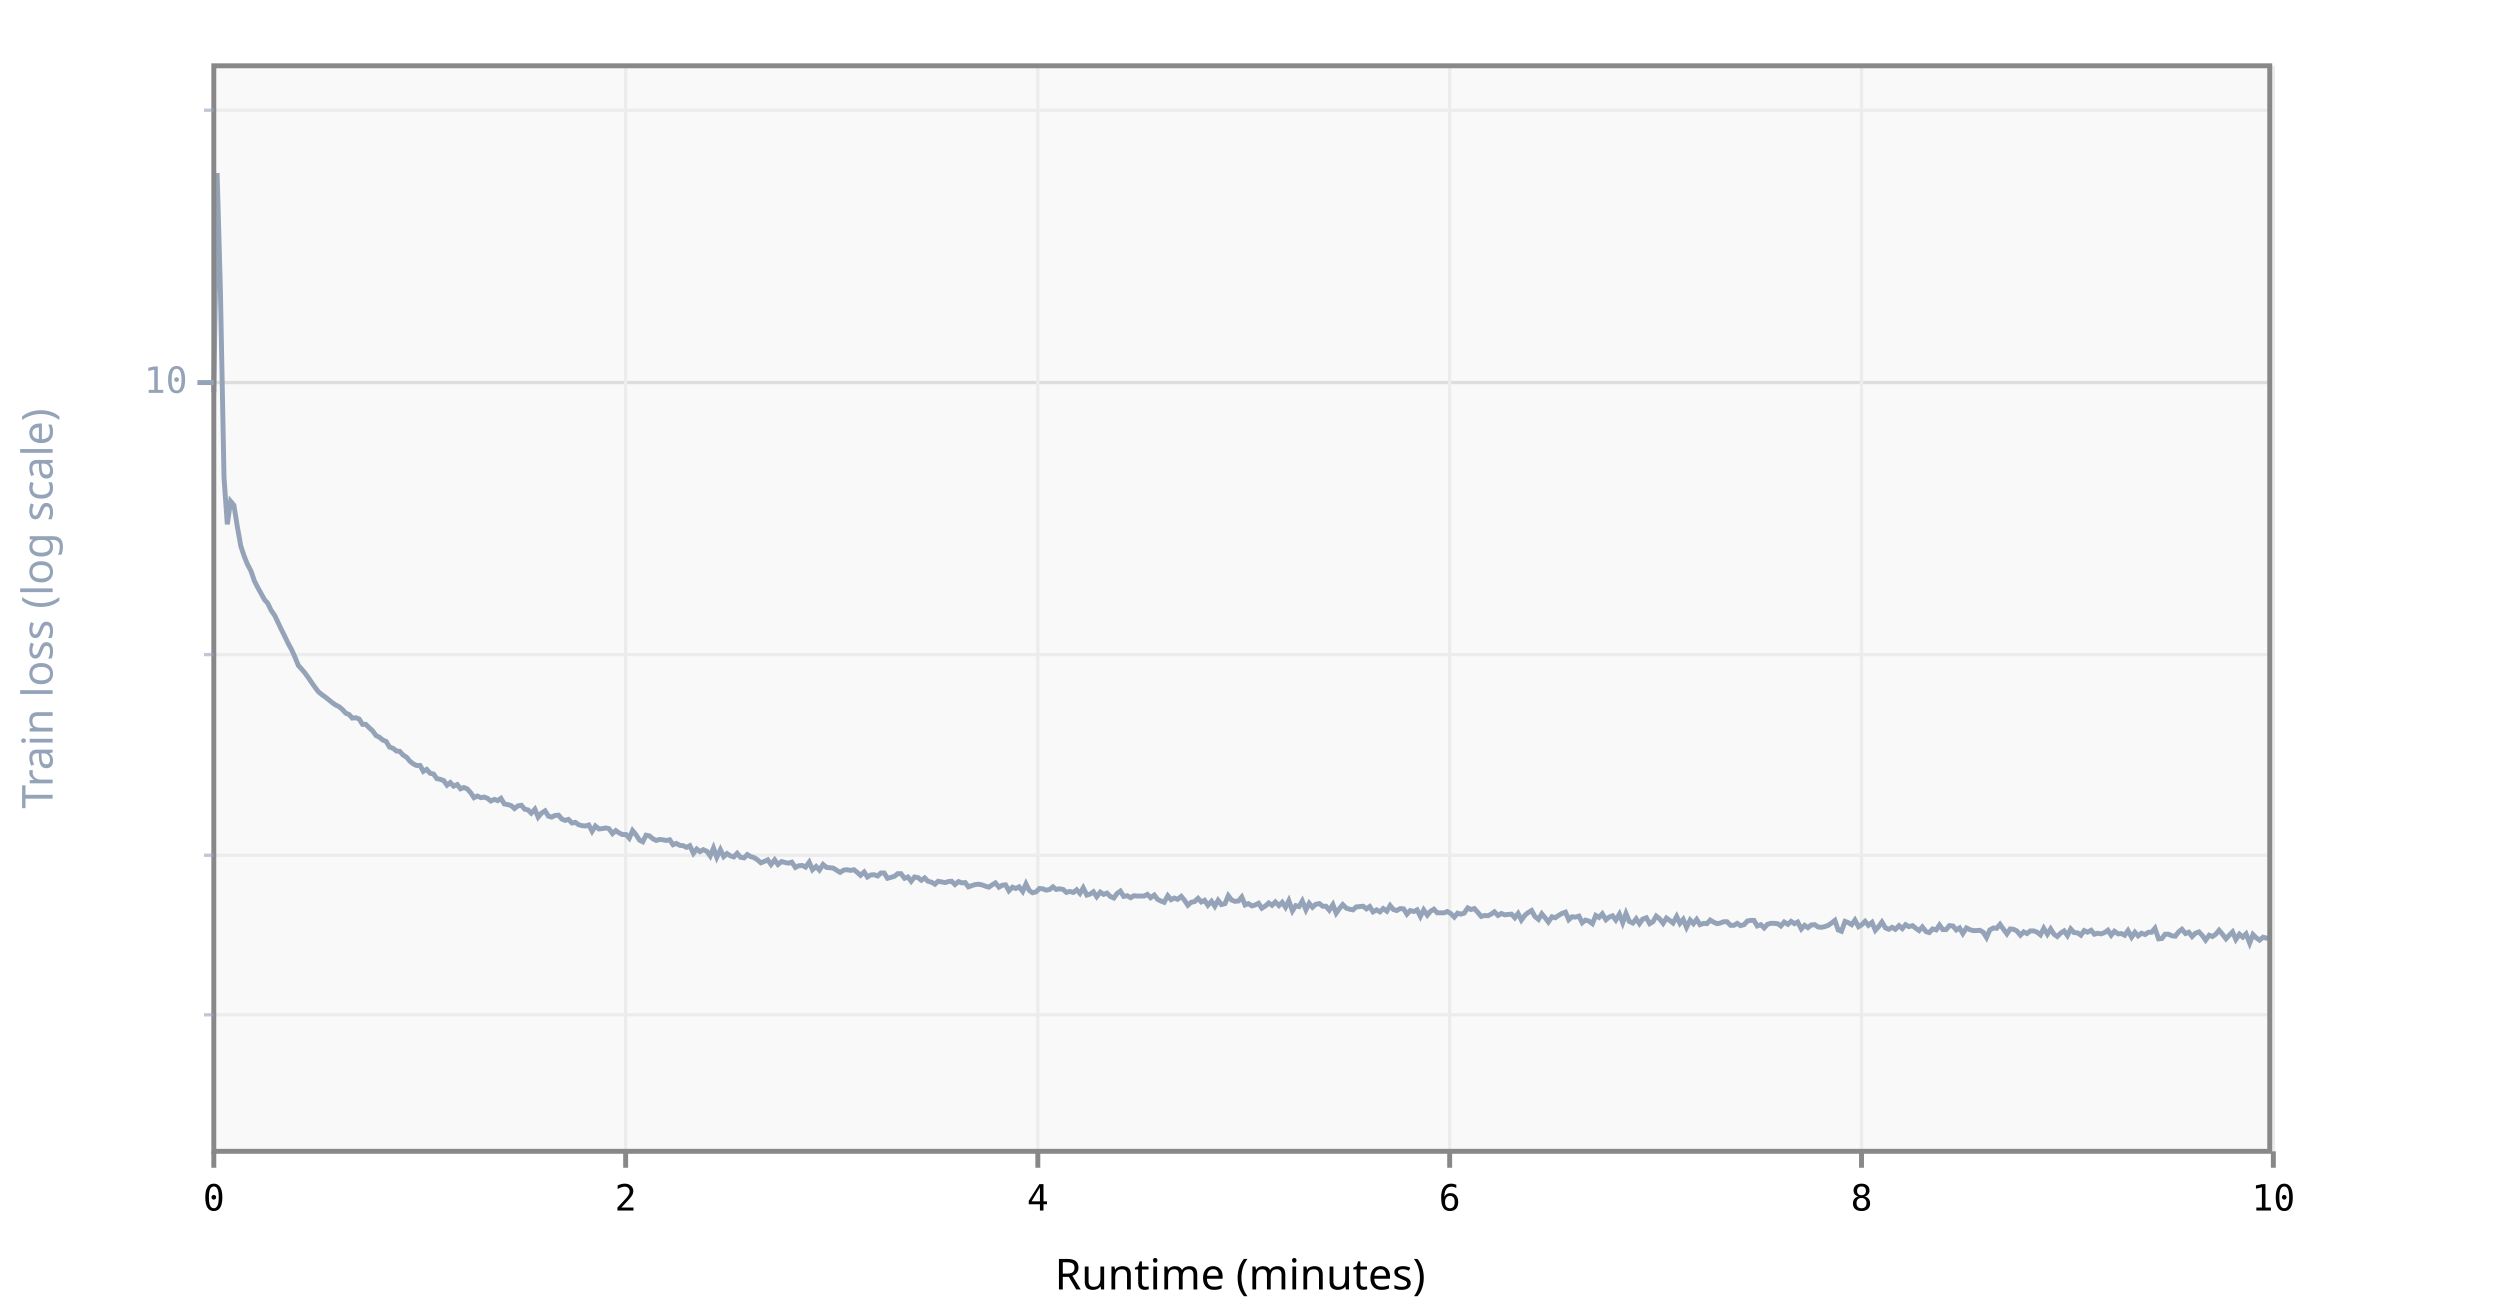
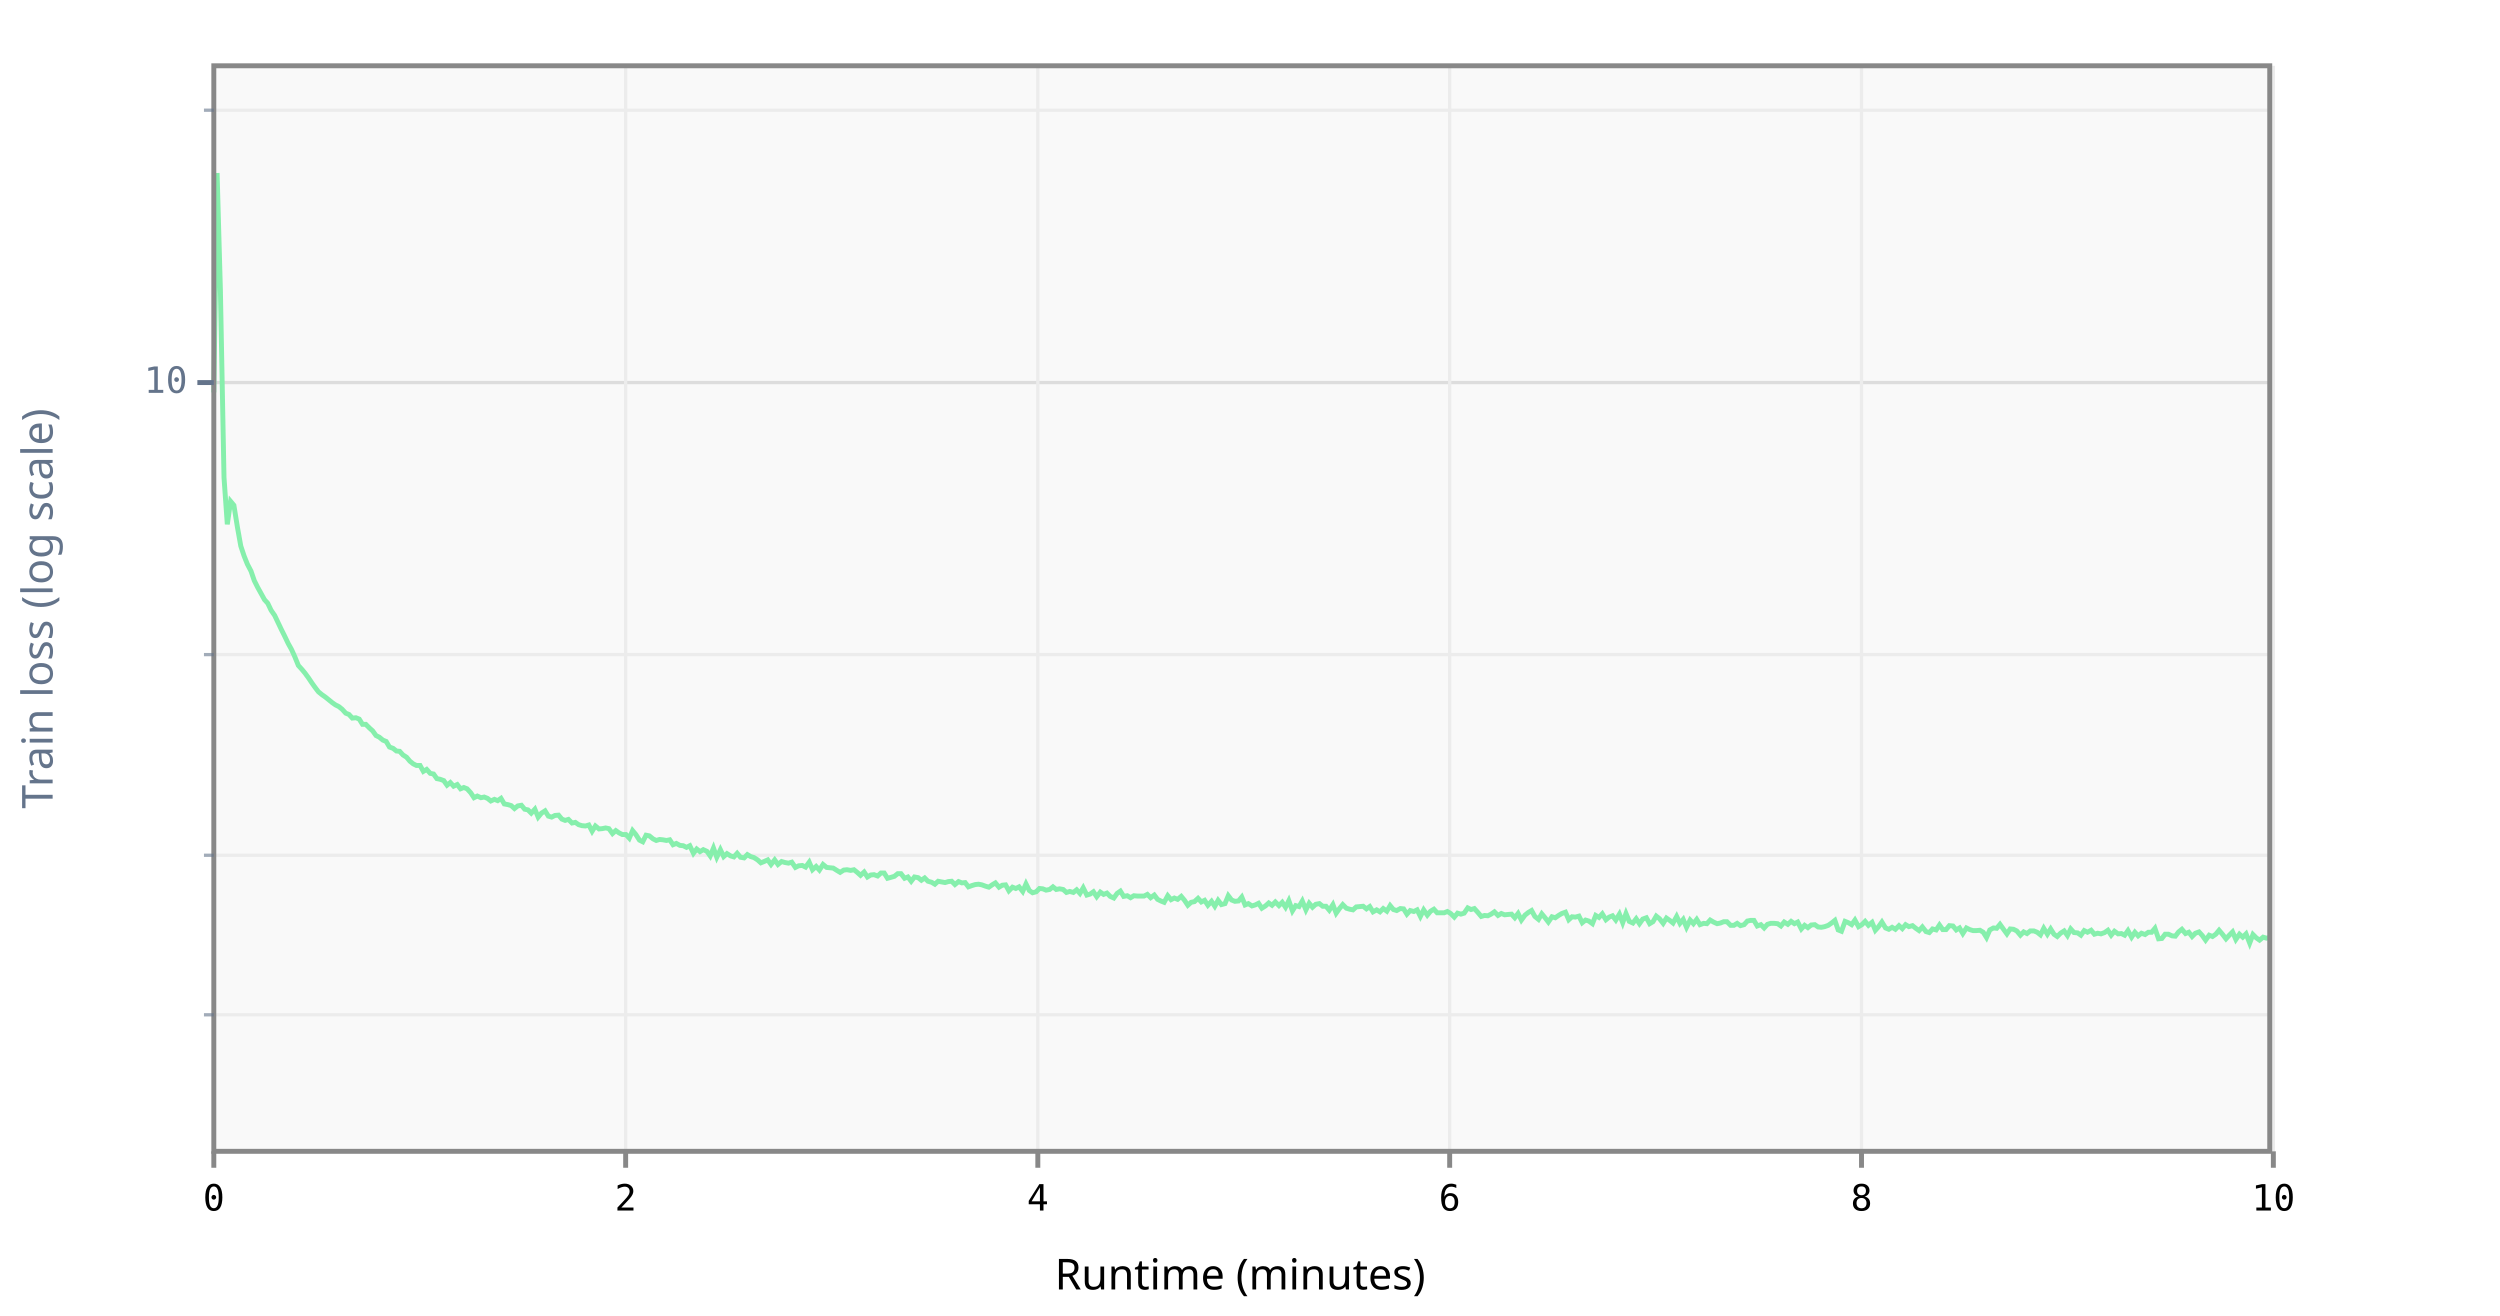
<svg xmlns="http://www.w3.org/2000/svg" viewBox="0 0 760 400" width="760" height="400" style="background:white">
  <rect x="65" y="20" width="625" height="330" fill="#f9f9f9" />
  <line x1="65" y1="308.5" x2="690" y2="308.5" stroke="#ececec" stroke-width="1" />
  <line x1="65" y1="260.0" x2="690" y2="260.0" stroke="#ececec" stroke-width="1" />
  <line x1="65" y1="199.0" x2="690" y2="199.0" stroke="#ececec" stroke-width="1" />
  <line x1="65" y1="116.3" x2="690" y2="116.3" stroke="#ddd" stroke-width="1" />
  <line x1="65" y1="33.5" x2="690" y2="33.5" stroke="#ececec" stroke-width="1" />
  <line x1="65.0" y1="20" x2="65.0" y2="350" stroke="#ececec" stroke-width="1" />
  <line x1="190.2" y1="20" x2="190.2" y2="350" stroke="#ececec" stroke-width="1" />
  <line x1="315.5" y1="20" x2="315.5" y2="350" stroke="#ececec" stroke-width="1" />
  <line x1="440.7" y1="20" x2="440.7" y2="350" stroke="#ececec" stroke-width="1" />
  <line x1="565.9" y1="20" x2="565.9" y2="350" stroke="#ececec" stroke-width="1" />
  <line x1="691.1" y1="20" x2="691.1" y2="350" stroke="#ececec" stroke-width="1" />
-   <polyline points="65.0,119.3 66.0,52.6 67.0,88.1 68.1,145.2 69.1,159.4 70.1,152.4 71.1,153.6 72.2,160.4 73.2,166.0 74.2,169.0 75.2,171.5 76.3,173.6 77.3,176.5 78.3,178.5 79.3,180.3 80.4,182.3 81.4,183.4 82.4,185.5 83.5,187.1 84.5,189.2 85.5,191.3 86.5,193.3 87.6,195.6 88.6,197.4 89.6,199.6 90.7,202.3 91.7,203.4 92.7,204.6 93.8,206.1 94.8,207.6 95.8,209.0 96.8,210.3 97.9,211.2 98.9,211.9 99.9,212.7 101.0,213.6 102.0,214.3 103.0,214.8 104.0,215.6 105.1,216.8 106.1,217.2 107.1,218.3 108.2,218.2 109.2,218.6 110.2,220.2 111.2,220.2 112.3,221.3 113.3,222.2 114.3,223.6 115.3,224.1 116.4,225.0 117.4,225.4 118.4,227.1 119.5,227.5 120.5,228.3 121.5,228.4 122.5,229.5 123.6,230.2 124.6,231.4 125.6,232.2 126.6,232.7 127.7,232.7 128.7,234.5 129.7,233.9 130.8,235.1 131.8,235.3 132.8,236.7 133.8,236.9 134.9,237.3 135.9,238.7 136.9,237.9 137.9,239.0 139.0,238.5 140.0,239.8 141.0,239.4 142.0,239.8 143.1,241.0 144.1,242.5 145.1,242.0 146.2,242.5 147.2,242.3 148.2,242.7 149.2,243.5 150.3,243.0 151.3,243.4 152.3,242.7 153.3,244.4 154.4,244.6 155.4,244.9 156.4,245.8 157.4,245.0 158.5,244.8 159.5,246.0 160.5,246.2 161.5,247.2 162.6,246.0 163.6,248.4 164.6,247.2 165.7,246.5 166.7,248.1 167.7,248.4 168.7,247.9 169.8,247.8 170.8,249.0 171.8,249.4 172.8,249.1 173.9,250.2 174.9,250.0 175.9,250.7 176.9,251.0 178.0,251.1 179.0,250.8 180.0,252.7 181.0,251.1 182.1,252.0 183.1,251.9 184.1,251.7 185.1,251.9 186.2,253.4 187.2,252.5 188.2,253.2 189.2,253.7 190.3,253.7 191.3,254.8 192.3,252.5 193.3,253.7 194.4,255.4 195.4,255.9 196.4,253.9 197.4,254.1 198.5,255.0 199.5,255.5 200.5,255.2 201.5,255.3 202.6,255.5 203.6,255.3 204.6,256.8 205.6,256.4 206.7,257.0 207.7,257.1 208.7,257.6 209.7,257.1 210.8,259.4 211.8,258.1 212.8,258.9 213.8,258.3 214.9,258.8 215.9,260.2 216.9,257.8 217.9,260.6 219.0,258.3 220.0,260.4 221.0,259.5 222.1,260.2 223.1,260.5 224.1,259.4 225.1,260.6 226.2,260.8 227.2,259.8 228.2,260.4 229.2,260.7 230.3,261.4 231.3,262.3 232.3,261.9 233.4,261.4 234.4,262.8 235.5,261.4 236.5,262.8 237.6,261.9 238.6,262.2 239.7,262.4 240.7,262.1 241.8,263.7 242.8,263.2 243.9,263.1 244.9,263.6 246.0,262.1 247.0,264.4 248.1,263.4 249.1,264.5 250.2,262.8 251.3,263.7 252.3,263.8 253.3,263.9 254.4,264.6 255.4,265.2 256.5,264.5 257.5,264.4 258.6,264.6 259.6,264.4 260.6,265.2 261.6,266.1 262.7,265.1 263.7,266.6 264.7,266.0 265.7,265.9 266.8,266.3 267.8,265.4 268.8,265.4 269.8,267.0 270.9,266.7 271.9,266.4 272.9,265.6 273.9,265.6 275.0,267.0 276.0,266.6 277.0,267.9 278.0,266.6 279.1,266.8 280.1,267.6 281.1,266.9 282.1,267.9 283.2,268.2 284.2,268.8 285.2,267.9 286.2,268.1 287.3,268.3 288.3,268.0 289.3,267.9 290.3,268.9 291.4,268.0 292.4,268.4 293.4,268.3 294.4,269.6 295.5,269.2 296.5,268.9 297.5,268.8 298.5,269.0 299.6,269.4 300.6,269.7 301.6,269.0 302.6,268.4 303.7,269.7 304.7,269.1 305.7,269.0 306.7,270.8 307.8,269.7 308.8,270.1 309.8,269.6 310.9,271.0 311.9,268.7 312.9,270.7 313.9,271.4 315.0,271.1 316.0,270.1 317.0,270.2 318.0,270.6 319.1,270.4 320.1,269.6 321.1,270.4 322.1,270.2 323.2,270.4 324.2,271.3 325.2,271.0 326.3,271.3 327.3,270.5 328.3,271.6 329.3,269.9 330.4,272.1 331.4,271.8 332.4,271.1 333.4,272.6 334.5,271.2 335.5,271.9 336.5,271.5 337.5,272.5 338.6,273.0 339.6,271.6 340.6,270.9 341.6,272.5 342.7,272.3 343.7,272.9 344.7,272.3 345.7,272.4 346.8,272.4 347.8,272.4 348.8,271.9 349.8,272.9 350.9,272.1 351.9,273.4 352.9,273.9 353.9,274.3 355.0,272.3 356.0,273.5 357.0,273.0 358.0,273.4 359.1,272.5 360.1,273.7 361.1,275.2 362.1,274.3 363.1,274.1 364.2,273.1 365.2,274.2 366.2,273.7 367.2,275.2 368.3,274.0 369.3,275.5 370.3,273.7 371.3,275.0 372.4,274.7 373.4,272.3 374.4,273.6 375.4,274.0 376.5,273.9 377.5,272.7 378.5,275.1 379.5,274.7 380.6,275.4 381.6,275.1 382.6,274.6 383.6,276.1 384.7,275.4 385.7,274.5 386.7,275.2 387.7,274.2 388.8,275.3 389.8,274.3 390.8,275.8 391.8,273.8 392.9,276.9 393.9,275.3 394.9,275.6 395.9,273.9 397.0,276.6 398.0,274.6 399.0,275.8 400.0,274.9 401.1,274.7 402.1,275.5 403.1,275.5 404.1,276.7 405.2,275.0 406.2,277.6 407.2,276.2 408.2,275.0 409.3,276.1 410.3,276.4 411.3,276.6 412.3,275.7 413.4,275.6 414.4,275.5 415.4,276.3 416.4,275.6 417.4,277.2 418.5,276.6 419.5,277.2 420.5,276.2 421.6,277.0 422.6,275.3 423.6,276.5 424.6,276.8 425.7,276.2 426.7,276.3 427.7,277.9 428.7,276.8 429.8,277.1 430.8,276.6 431.8,278.6 432.8,276.6 433.9,278.2 434.9,277.0 435.9,276.4 436.9,277.5 438.0,277.5 439.0,277.5 440.0,277.1 441.0,277.7 442.1,278.8 443.1,277.6 444.1,277.9 445.1,277.6 446.2,276.0 447.2,276.5 448.2,276.2 449.2,277.3 450.3,278.6 451.3,278.3 452.3,278.4 453.3,277.9 454.3,277.2 455.4,278.3 456.4,277.7 457.4,278.1 458.4,278.0 459.5,277.9 460.5,279.0 461.5,277.7 462.5,279.7 463.6,278.2 464.6,277.4 465.6,276.8 466.6,278.6 467.7,279.5 468.7,277.8 469.7,279.0 470.7,280.3 471.8,278.7 472.8,279.0 473.8,278.3 474.8,277.7 475.9,277.3 476.9,279.6 477.9,278.7 478.9,278.8 480.0,278.5 481.0,280.5 482.0,279.7 483.0,280.0 484.1,280.8 485.1,278.3 486.1,278.9 487.1,277.8 488.2,279.6 489.2,278.8 490.2,278.4 491.2,279.7 492.3,277.9 493.3,280.5 494.3,277.7 495.3,280.1 496.4,280.6 497.4,279.3 498.4,280.8 499.4,279.4 500.5,279.0 501.5,280.8 502.5,280.2 503.5,278.5 504.5,279.3 505.6,280.7 506.6,279.1 507.6,279.8 508.6,280.6 509.7,278.6 510.7,280.7 511.7,279.5 512.7,281.9 513.8,279.7 514.8,280.8 515.8,279.5 516.8,281.1 517.9,280.7 518.9,280.8 519.9,279.7 520.9,280.3 522.0,280.8 523.0,280.6 524.0,280.2 525.0,280.2 526.1,281.3 527.1,281.3 528.1,280.7 529.1,281.4 530.2,281.1 531.2,280.0 532.2,279.8 533.2,279.8 534.2,281.5 535.3,281.1 536.3,282.1 537.3,281.0 538.3,280.7 539.4,280.7 540.4,280.8 541.4,281.5 542.4,280.3 543.5,281.0 544.5,280.1 545.5,280.8 546.5,280.3 547.6,282.4 548.6,281.3 549.6,282.0 550.6,281.2 551.7,281.1 552.7,281.8 553.7,281.9 554.7,281.7 555.8,281.3 556.8,280.6 557.8,279.8 558.8,282.7 559.8,283.1 560.9,280.1 561.9,280.5 562.9,281.1 563.9,279.7 565.0,281.7 566.0,281.1 567.0,280.1 568.0,281.3 569.1,280.4 570.1,282.8 571.1,281.7 572.1,280.3 573.2,282.1 574.2,282.5 575.2,281.9 576.2,282.5 577.3,281.4 578.3,282.3 579.3,281.1 580.3,281.7 581.4,281.4 582.4,282.2 583.4,282.9 584.4,281.8 585.5,283.2 586.5,283.5 587.5,282.4 588.6,282.7 589.6,281.2 590.6,282.6 591.6,282.6 592.6,281.4 593.7,281.5 594.7,282.7 595.7,282.1 596.7,283.8 597.8,282.1 598.8,282.6 599.8,282.9 600.8,282.9 601.9,282.8 602.9,283.4 603.9,285.0 604.9,282.7 606.0,282.1 607.0,282.2 608.0,281.0 609.0,282.4 610.1,283.9 611.1,282.4 612.1,282.5 613.1,283.0 614.2,284.3 615.2,283.3 616.2,283.8 617.2,283.0 618.3,283.0 619.3,283.4 620.3,284.2 621.3,282.2 622.4,284.0 623.4,282.4 624.4,284.0 625.4,284.7 626.4,283.7 627.5,283.0 628.5,284.4 629.5,282.4 630.5,283.5 631.6,283.6 632.6,284.3 633.6,282.9 634.6,283.4 635.7,282.8 636.7,284.0 637.7,283.7 638.7,283.9 639.8,283.5 640.8,282.8 641.8,284.3 642.8,283.1 643.9,283.9 644.9,283.8 645.9,284.3 646.9,282.9 648.0,284.9 649.0,283.4 650.0,284.5 651.0,283.7 652.1,284.1 653.1,283.4 654.1,283.4 655.1,282.2 656.2,285.4 657.2,285.3 658.2,284.0 659.2,284.0 660.3,284.5 661.3,284.6 662.3,283.3 663.3,282.5 664.4,283.8 665.4,283.4 666.4,284.7 667.4,283.7 668.5,283.3 669.5,284.4 670.5,285.8 671.6,284.3 672.6,284.7 673.6,284.0 674.6,282.8 675.7,284.1 676.7,285.4 677.7,284.3 678.7,283.3 679.7,285.6 680.8,284.0 681.8,284.9 682.8,283.9 683.9,286.7 684.9,284.1 685.9,285.1 686.9,285.8 688.0,284.9 689.0,285.2 690.0,285.0" fill="none" stroke="#94a3b8" stroke-width="1.5" />
+   <polyline points="65.0,119.3 66.0,52.6 67.0,88.1 68.1,145.2 69.1,159.4 70.1,152.4 71.1,153.6 72.2,160.4 73.2,166.0 74.2,169.0 75.2,171.5 76.3,173.6 77.3,176.5 78.3,178.5 79.3,180.3 80.4,182.3 81.4,183.4 82.4,185.5 83.5,187.1 84.5,189.2 85.5,191.3 86.5,193.3 87.6,195.6 88.6,197.4 89.6,199.6 90.7,202.3 91.7,203.4 92.7,204.6 93.8,206.1 94.8,207.6 95.8,209.0 96.8,210.3 97.9,211.2 98.9,211.9 99.9,212.7 101.0,213.6 102.0,214.3 103.0,214.8 104.0,215.6 105.1,216.8 106.1,217.2 107.1,218.3 108.2,218.2 109.2,218.6 110.2,220.2 111.2,220.2 112.3,221.3 113.3,222.2 114.3,223.6 115.3,224.1 116.4,225.0 117.4,225.4 118.4,227.1 119.5,227.5 120.5,228.3 121.5,228.4 122.5,229.5 123.6,230.2 124.6,231.4 125.6,232.2 126.6,232.7 127.7,232.7 128.7,234.5 129.7,233.9 130.8,235.1 131.8,235.3 132.8,236.7 133.8,236.9 134.9,237.3 135.9,238.7 136.9,237.9 137.9,239.0 139.0,238.5 140.0,239.8 141.0,239.4 142.0,239.8 143.1,241.0 144.1,242.5 145.1,242.0 146.2,242.5 147.2,242.3 148.2,242.7 149.2,243.5 150.3,243.0 151.3,243.4 152.3,242.7 153.3,244.4 154.4,244.6 155.4,244.9 156.4,245.8 157.4,245.0 158.5,244.8 159.5,246.0 160.5,246.2 161.5,247.2 162.6,246.0 163.6,248.4 164.6,247.2 165.7,246.5 166.7,248.1 167.7,248.4 168.7,247.9 169.8,247.8 170.8,249.0 171.8,249.4 172.8,249.1 173.9,250.2 174.9,250.0 175.9,250.7 176.9,251.0 178.0,251.1 179.0,250.8 180.0,252.7 181.0,251.1 182.1,252.0 183.1,251.9 184.1,251.7 185.1,251.9 186.2,253.4 187.2,252.5 188.2,253.2 189.2,253.7 190.3,253.7 191.3,254.8 192.3,252.5 193.3,253.7 194.4,255.4 195.4,255.9 196.4,253.9 197.4,254.1 198.5,255.0 199.5,255.5 200.5,255.2 201.5,255.3 202.6,255.5 203.6,255.3 204.6,256.8 205.6,256.4 206.7,257.0 207.7,257.1 208.7,257.6 209.7,257.1 210.8,259.4 211.8,258.1 212.8,258.9 213.8,258.3 214.9,258.8 215.9,260.2 216.9,257.8 217.9,260.6 219.0,258.3 220.0,260.4 221.0,259.5 222.1,260.2 223.1,260.5 224.1,259.4 225.1,260.6 226.2,260.8 227.2,259.8 228.2,260.4 229.2,260.7 230.3,261.4 231.3,262.3 232.3,261.9 233.4,261.4 234.4,262.8 235.5,261.4 236.5,262.8 237.6,261.9 238.6,262.2 239.7,262.4 240.7,262.1 241.8,263.7 242.8,263.2 243.9,263.1 244.9,263.6 246.0,262.1 247.0,264.4 248.1,263.4 249.1,264.5 250.2,262.8 251.3,263.7 252.3,263.8 253.3,263.9 254.4,264.6 255.4,265.2 256.5,264.5 257.5,264.4 258.6,264.6 259.6,264.4 260.6,265.2 261.6,266.1 262.7,265.1 263.7,266.6 264.7,266.0 265.7,265.9 266.8,266.3 267.8,265.4 268.8,265.4 269.8,267.0 270.9,266.7 271.9,266.4 272.9,265.6 273.9,265.6 275.0,267.0 276.0,266.6 277.0,267.9 278.0,266.6 279.1,266.8 280.1,267.6 281.1,266.9 282.1,267.9 283.2,268.2 284.2,268.8 285.2,267.9 286.2,268.1 287.3,268.3 288.3,268.0 289.3,267.9 290.3,268.9 291.4,268.0 292.4,268.4 293.4,268.3 294.4,269.6 295.5,269.2 296.5,268.9 297.5,268.8 298.5,269.0 299.6,269.4 300.6,269.7 301.6,269.0 302.6,268.4 303.7,269.7 304.7,269.1 305.7,269.0 306.7,270.8 307.8,269.7 308.8,270.1 309.8,269.6 310.9,271.0 311.9,268.7 312.9,270.7 313.9,271.4 315.0,271.1 316.0,270.1 317.0,270.2 318.0,270.6 319.1,270.4 320.1,269.6 321.1,270.4 322.1,270.2 323.2,270.4 324.2,271.3 325.2,271.0 326.3,271.3 327.3,270.5 328.3,271.6 329.3,269.9 330.4,272.1 331.4,271.8 332.4,271.1 333.4,272.6 334.5,271.2 335.5,271.9 336.5,271.5 337.5,272.5 338.6,273.0 339.6,271.6 340.6,270.9 341.6,272.5 342.7,272.3 343.7,272.9 344.7,272.3 345.7,272.4 346.8,272.4 347.8,272.4 348.8,271.9 349.8,272.9 350.9,272.1 351.9,273.4 352.9,273.9 353.9,274.3 355.0,272.3 356.0,273.5 357.0,273.0 358.0,273.4 359.1,272.5 360.1,273.7 361.1,275.2 362.1,274.3 363.1,274.1 364.2,273.1 365.2,274.2 366.2,273.7 367.2,275.2 368.3,274.0 369.3,275.5 370.3,273.7 371.3,275.0 372.4,274.7 373.4,272.3 374.4,273.6 375.4,274.0 376.5,273.9 377.5,272.7 378.5,275.1 379.5,274.7 380.6,275.4 381.6,275.1 382.6,274.6 383.6,276.1 384.7,275.4 385.7,274.5 386.7,275.2 387.7,274.2 388.8,275.3 389.8,274.3 390.8,275.8 391.8,273.8 392.9,276.9 393.9,275.3 394.9,275.6 395.9,273.9 397.0,276.6 398.0,274.6 399.0,275.8 400.0,274.9 401.1,274.7 402.1,275.5 403.1,275.5 404.1,276.7 405.2,275.0 406.2,277.6 407.2,276.2 408.2,275.0 409.3,276.1 410.3,276.4 411.3,276.6 412.3,275.7 413.4,275.6 414.4,275.5 415.4,276.3 416.4,275.6 417.4,277.2 418.5,276.6 419.5,277.2 420.5,276.2 421.6,277.0 422.6,275.3 423.6,276.5 424.6,276.8 425.7,276.2 426.7,276.3 427.7,277.9 428.7,276.8 429.8,277.1 430.8,276.6 431.8,278.6 432.8,276.6 433.9,278.2 434.9,277.0 435.9,276.4 436.9,277.5 438.0,277.5 439.0,277.5 440.0,277.1 441.0,277.7 442.1,278.8 443.1,277.6 444.1,277.9 445.1,277.6 446.2,276.0 447.2,276.5 448.2,276.2 449.2,277.3 450.3,278.6 451.3,278.3 452.3,278.4 453.3,277.9 454.3,277.2 455.4,278.3 456.4,277.7 457.4,278.1 458.4,278.0 459.5,277.9 460.5,279.0 461.5,277.7 462.5,279.7 463.6,278.2 464.6,277.4 465.6,276.8 466.6,278.6 467.7,279.5 468.7,277.8 469.7,279.0 470.7,280.3 471.8,278.7 472.8,279.0 473.8,278.3 474.8,277.7 475.9,277.3 476.9,279.6 477.9,278.7 478.9,278.8 480.0,278.5 481.0,280.5 482.0,279.7 483.0,280.0 484.1,280.8 485.1,278.3 486.1,278.9 487.1,277.8 488.2,279.6 489.2,278.8 490.2,278.4 491.2,279.7 492.3,277.9 493.3,280.5 494.3,277.7 495.3,280.1 496.4,280.6 497.4,279.3 498.4,280.8 499.4,279.4 500.5,279.0 501.5,280.8 502.5,280.2 503.5,278.5 504.5,279.3 505.6,280.7 506.6,279.1 507.6,279.8 508.6,280.6 509.7,278.6 510.7,280.7 511.7,279.5 512.7,281.9 513.8,279.7 514.8,280.8 515.8,279.5 516.8,281.1 517.9,280.7 518.9,280.8 519.9,279.7 520.9,280.3 522.0,280.8 523.0,280.6 524.0,280.2 525.0,280.2 526.1,281.3 527.1,281.3 528.1,280.7 529.1,281.4 530.2,281.1 531.2,280.0 532.2,279.8 533.2,279.8 534.2,281.5 535.3,281.1 536.3,282.1 537.3,281.0 538.3,280.7 539.4,280.7 540.4,280.8 541.4,281.5 542.4,280.3 543.5,281.0 544.5,280.1 545.5,280.8 546.5,280.3 547.6,282.4 548.6,281.3 549.6,282.0 550.6,281.2 551.7,281.1 552.7,281.8 553.7,281.9 554.7,281.7 555.8,281.3 556.8,280.6 557.8,279.8 558.8,282.7 559.8,283.1 560.9,280.1 561.9,280.5 562.9,281.1 563.9,279.7 565.0,281.7 566.0,281.1 567.0,280.1 568.0,281.3 569.1,280.4 570.1,282.8 571.1,281.7 572.1,280.3 573.2,282.1 574.2,282.5 575.2,281.9 576.2,282.5 577.3,281.4 578.3,282.3 579.3,281.1 580.3,281.7 581.4,281.4 582.4,282.2 583.4,282.9 584.4,281.8 585.5,283.2 586.5,283.5 587.5,282.4 588.6,282.7 589.6,281.2 590.6,282.6 591.6,282.6 592.6,281.4 593.7,281.5 594.7,282.7 595.7,282.1 596.7,283.8 597.8,282.1 598.8,282.6 599.8,282.9 600.8,282.9 601.9,282.8 602.9,283.4 603.9,285.0 604.9,282.7 606.0,282.1 607.0,282.2 608.0,281.0 609.0,282.4 610.1,283.9 611.1,282.4 612.1,282.5 613.1,283.0 614.2,284.3 615.2,283.3 616.2,283.8 617.2,283.0 618.3,283.0 619.3,283.4 620.3,284.2 621.3,282.2 622.4,284.0 623.4,282.4 624.4,284.0 625.4,284.7 626.4,283.7 627.5,283.0 628.5,284.4 629.5,282.4 630.5,283.5 631.6,283.6 632.6,284.3 633.6,282.9 634.6,283.4 635.7,282.8 636.7,284.0 637.7,283.7 638.7,283.9 639.8,283.5 640.8,282.8 641.8,284.3 642.8,283.1 643.9,283.9 644.9,283.8 645.9,284.3 646.9,282.9 648.0,284.9 649.0,283.4 650.0,284.5 651.0,283.7 652.1,284.1 653.1,283.4 654.1,283.4 655.1,282.2 656.2,285.4 657.2,285.3 658.2,284.0 659.2,284.0 660.3,284.5 661.3,284.6 662.3,283.3 663.3,282.5 664.4,283.8 665.4,283.4 666.4,284.7 667.4,283.7 668.5,283.3 669.5,284.4 670.5,285.8 671.6,284.3 672.6,284.7 673.6,284.0 674.6,282.8 675.7,284.1 676.7,285.4 677.7,284.3 678.7,283.3 679.7,285.6 680.8,284.0 681.8,284.9 682.8,283.9 683.9,286.7 684.9,284.1 685.9,285.1 686.9,285.8 688.0,284.9 689.0,285.2 690.0,285.0" fill="none" stroke="#86efac" stroke-width="1.5" />
  <rect x="65" y="20" width="625" height="330" fill="none" stroke="#888" stroke-width="1.5" />
-   <line x1="62" y1="308.5" x2="65" y2="308.5" stroke="#94a3b8" stroke-width="1" opacity="0.6" />
-   <line x1="62" y1="260.0" x2="65" y2="260.0" stroke="#94a3b8" stroke-width="1" opacity="0.6" />
-   <line x1="62" y1="199.0" x2="65" y2="199.0" stroke="#94a3b8" stroke-width="1" opacity="0.6" />
-   <line x1="60" y1="116.3" x2="65" y2="116.3" stroke="#94a3b8" stroke-width="1.5" />
-   <text x="57" y="116.3" text-anchor="end" dominant-baseline="middle" font-size="11" font-family="monospace,sans-serif" fill="#94a3b8">10</text>
-   <line x1="62" y1="33.5" x2="65" y2="33.5" stroke="#94a3b8" stroke-width="1" opacity="0.6" />
+   <line x1="62" y1="308.5" x2="65" y2="308.5" stroke="#64748b" stroke-width="1" opacity="0.6" />
+   <line x1="62" y1="260.0" x2="65" y2="260.0" stroke="#64748b" stroke-width="1" opacity="0.6" />
+   <line x1="62" y1="199.0" x2="65" y2="199.0" stroke="#64748b" stroke-width="1" opacity="0.6" />
+   <line x1="60" y1="116.3" x2="65" y2="116.3" stroke="#64748b" stroke-width="1.5" />
+   <text x="57" y="116.3" text-anchor="end" dominant-baseline="middle" font-size="11" font-family="monospace,sans-serif" fill="#64748b">10</text>
+   <line x1="62" y1="33.5" x2="65" y2="33.5" stroke="#64748b" stroke-width="1" opacity="0.6" />
  <line x1="65.0" y1="350" x2="65.0" y2="355" stroke="#888" stroke-width="1.5" />
  <text x="65.0" y="368" text-anchor="middle" font-size="11" font-family="monospace,sans-serif">0</text>
  <line x1="190.2" y1="350" x2="190.2" y2="355" stroke="#888" stroke-width="1.5" />
  <text x="190.2" y="368" text-anchor="middle" font-size="11" font-family="monospace,sans-serif">2</text>
  <line x1="315.5" y1="350" x2="315.5" y2="355" stroke="#888" stroke-width="1.5" />
  <text x="315.5" y="368" text-anchor="middle" font-size="11" font-family="monospace,sans-serif">4</text>
  <line x1="440.7" y1="350" x2="440.7" y2="355" stroke="#888" stroke-width="1.5" />
  <text x="440.7" y="368" text-anchor="middle" font-size="11" font-family="monospace,sans-serif">6</text>
  <line x1="565.9" y1="350" x2="565.9" y2="355" stroke="#888" stroke-width="1.5" />
  <text x="565.9" y="368" text-anchor="middle" font-size="11" font-family="monospace,sans-serif">8</text>
  <line x1="691.1" y1="350" x2="691.1" y2="355" stroke="#888" stroke-width="1.5" />
  <text x="691.1" y="368" text-anchor="middle" font-size="11" font-family="monospace,sans-serif">10</text>
  <text x="377" y="392" text-anchor="middle" font-size="13" font-family="sans-serif">Runtime (minutes)</text>
-   <text transform="rotate(-90,16,185)" x="16" y="185" text-anchor="middle" font-size="13" font-family="sans-serif" fill="#94a3b8">Train loss (log scale)</text>
+   <text transform="rotate(-90,16,185)" x="16" y="185" text-anchor="middle" font-size="13" font-family="sans-serif" fill="#64748b">Train loss (log scale)</text>
</svg>
